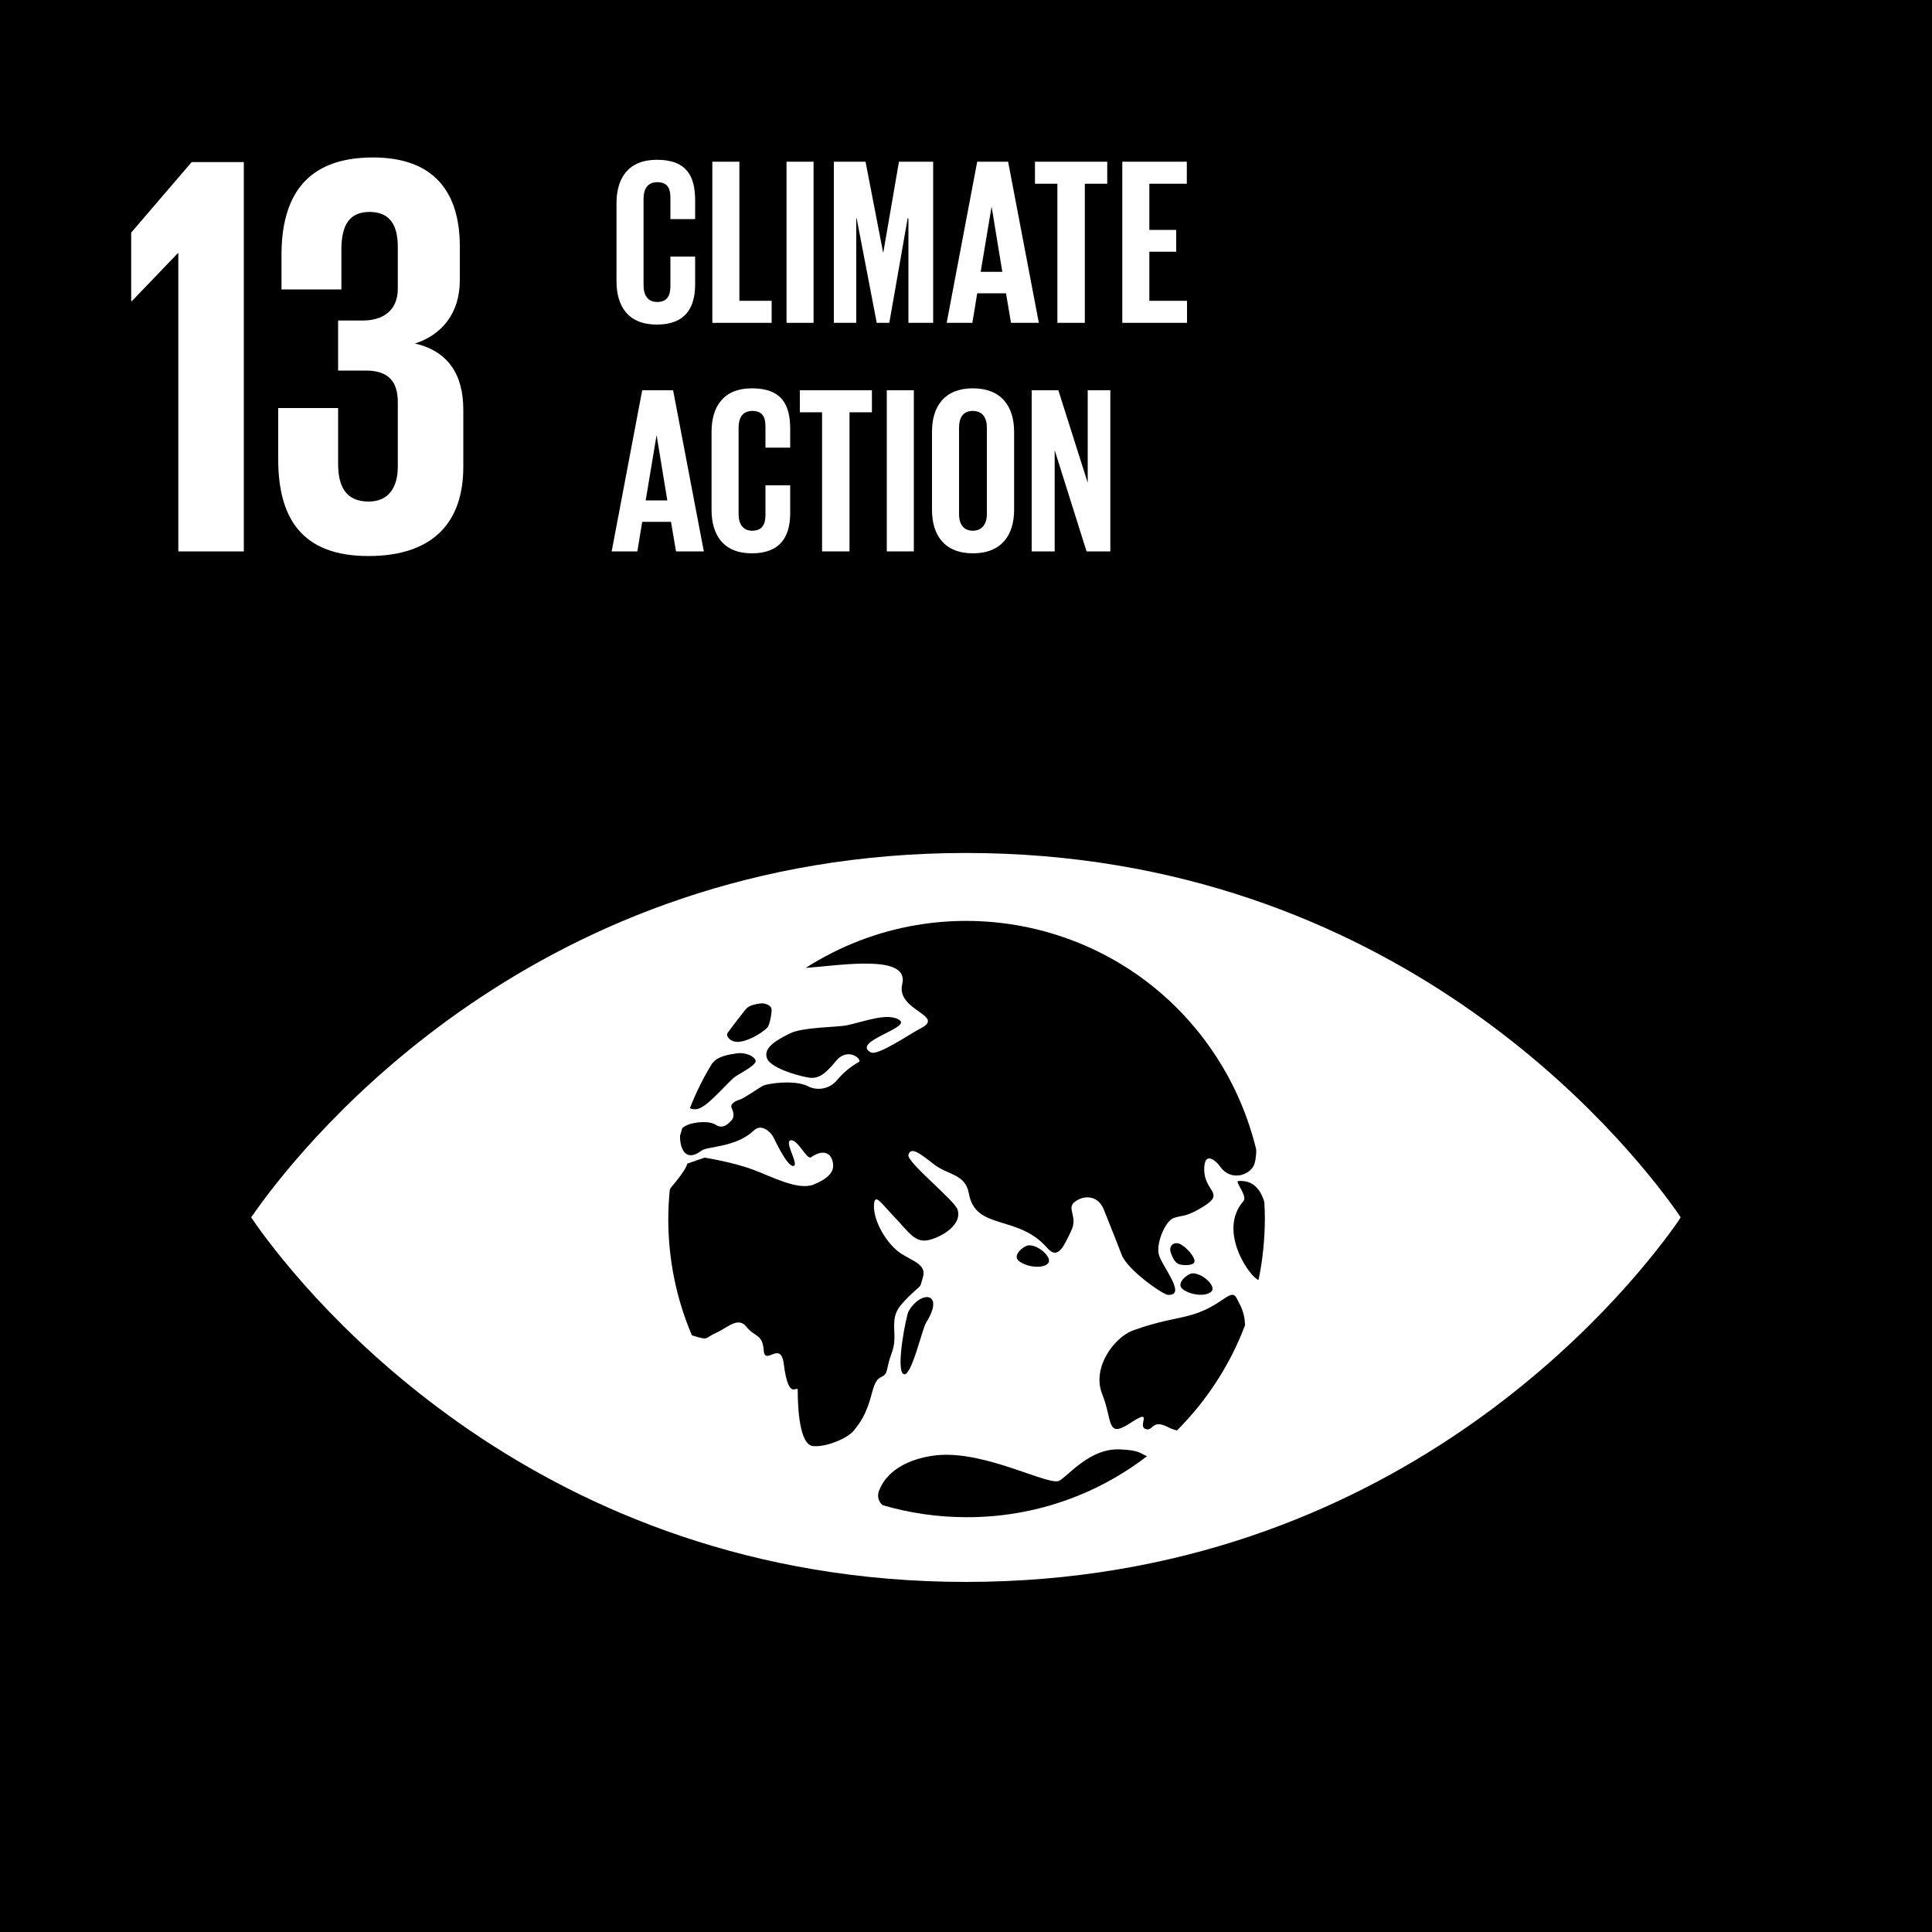
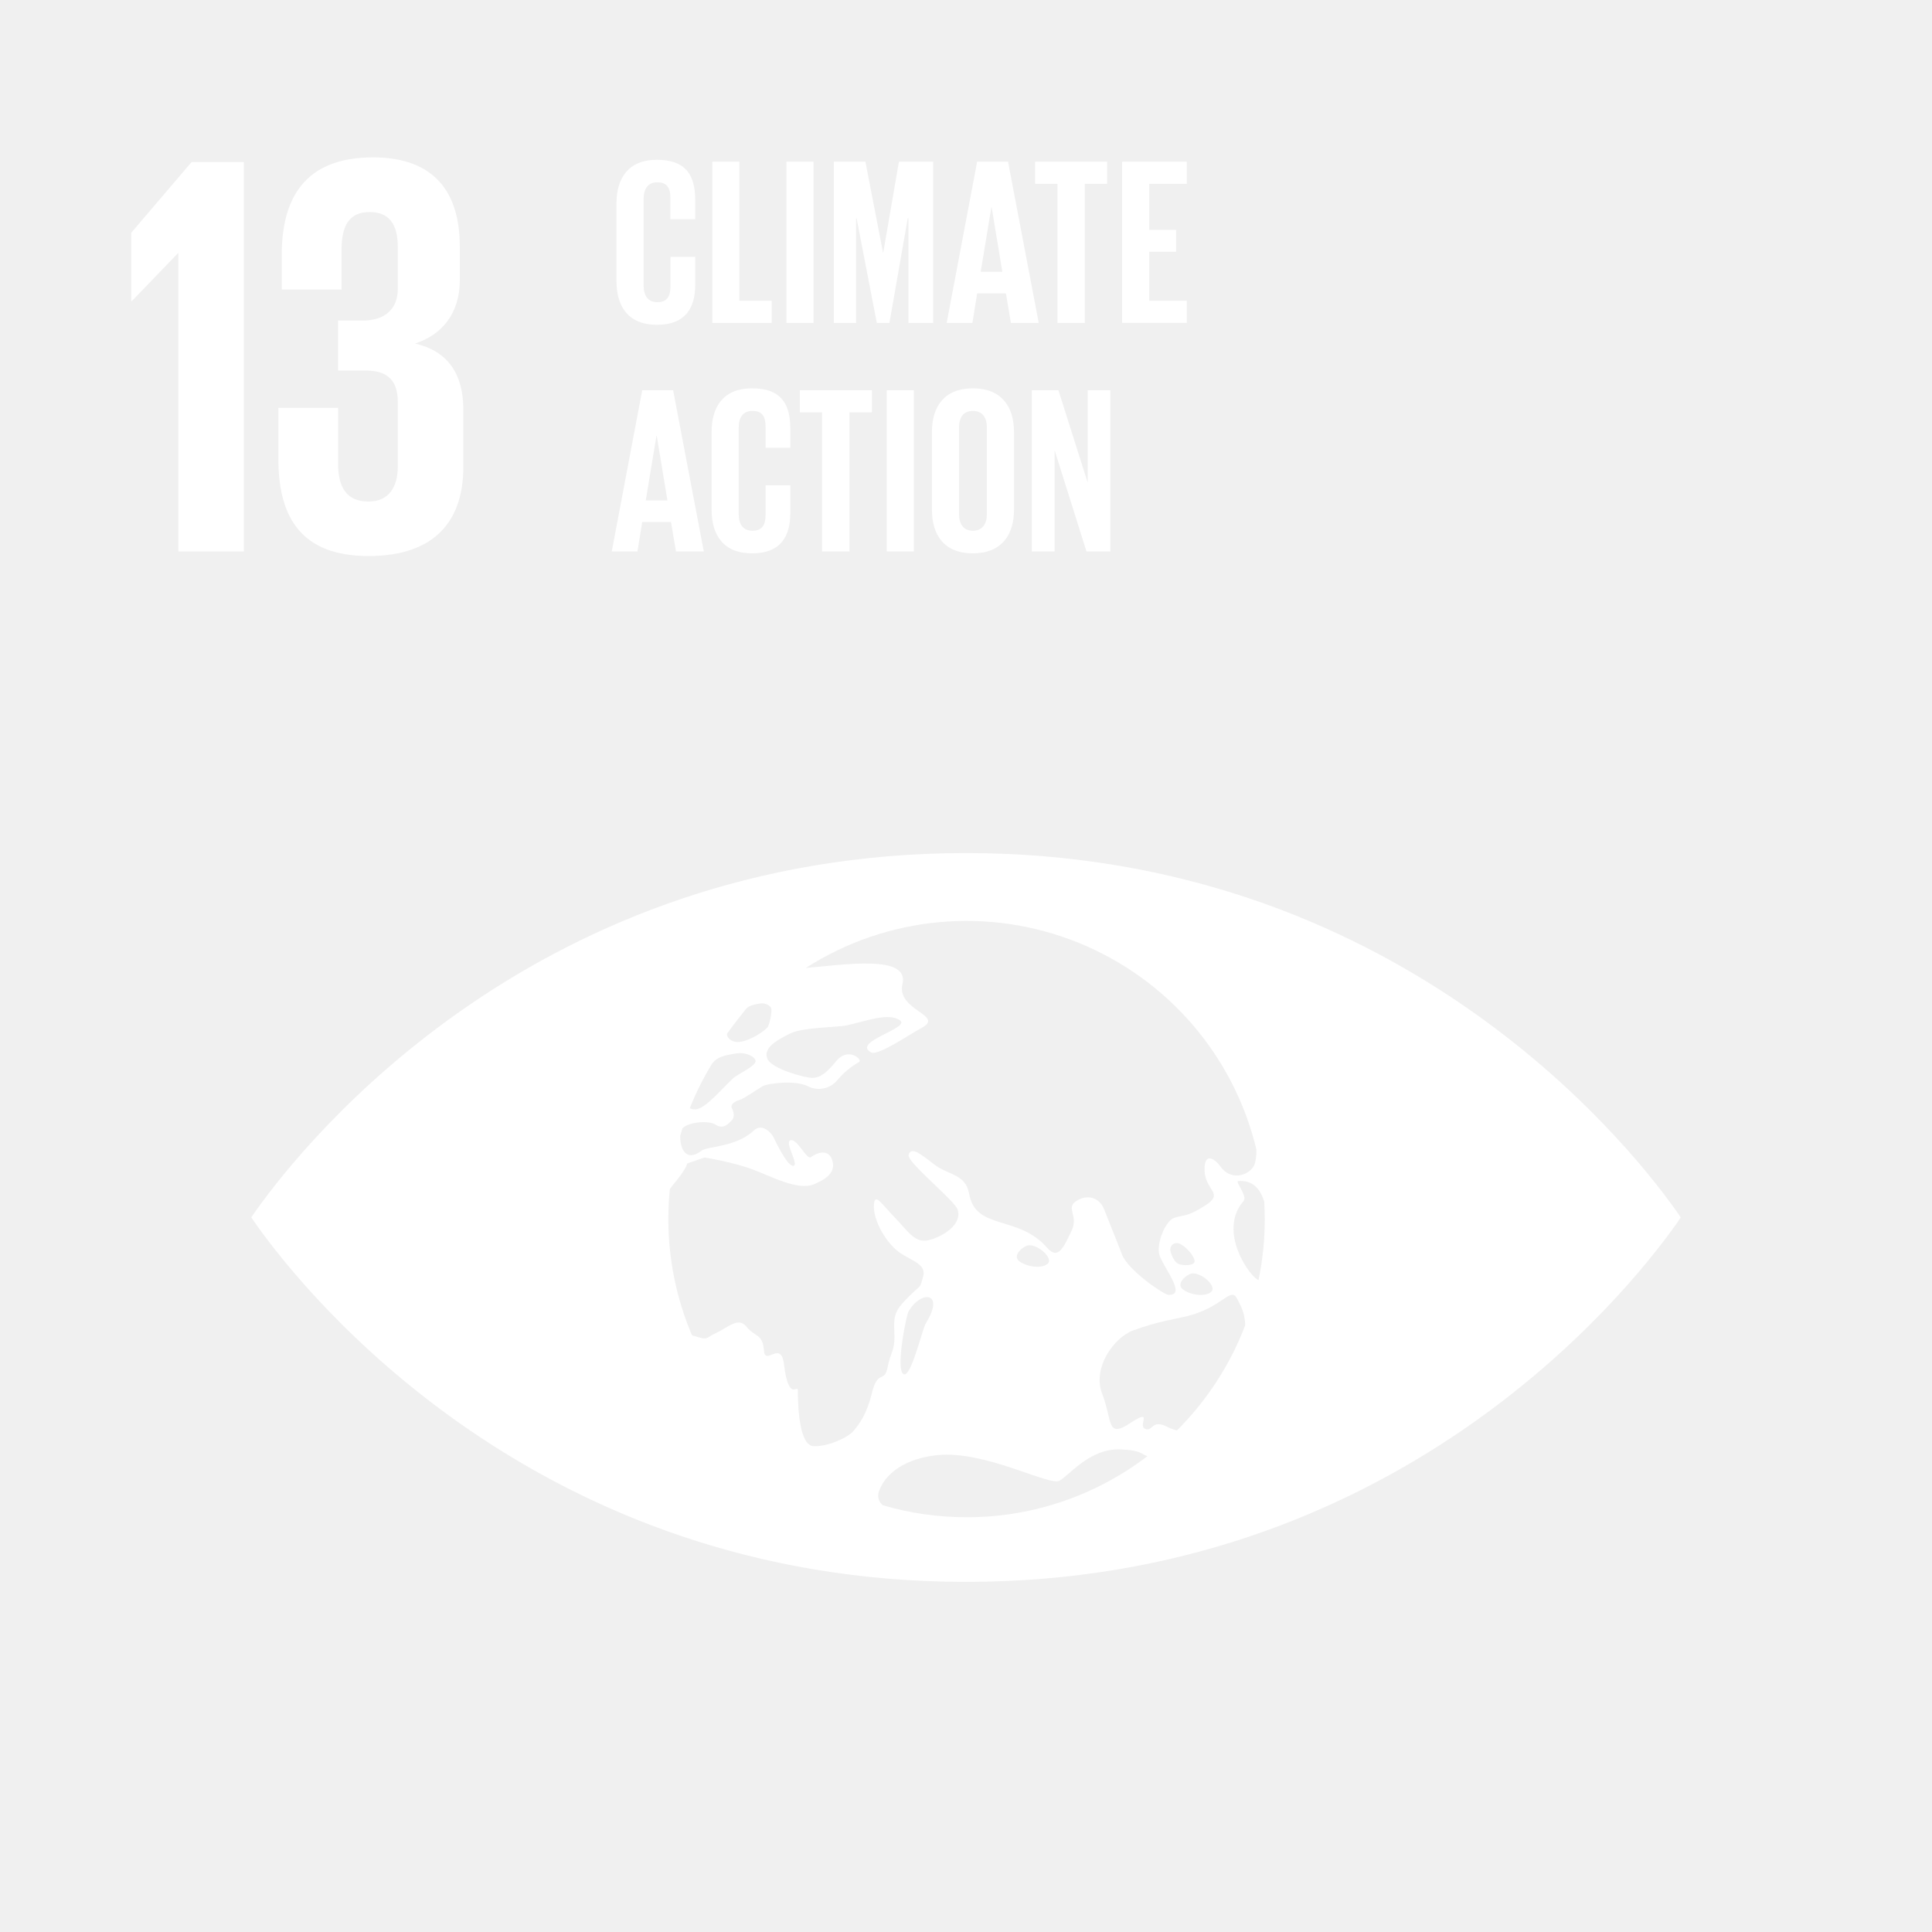
- <svg xmlns="http://www.w3.org/2000/svg" version="1.1" id="Layer_1" x="0px" y="0px" viewBox="0 0 1000 1000" style="enable-background:new 0 0 1000 1000;" xml:space="preserve">
-   <style type="text/css">
- 	.st0{fill:#FFFFFF;}
- </style>
-   <rect y="0" width="1000" height="1000" />
-   <polygon class="st0" points="126.2,83.9 126.2,285.4 92.3,285.4 92.3,131.1 92,131.1 68.3,155.8 67.9,155.8 67.9,120.4 99.2,83.9   " />
-   <path class="st0" d="M238,127.6v17.5c0,16.9-9.2,28.2-23.2,32.7c16.9,3.9,25,15.8,25,34.2v29.7c0,27.9-14.9,46.1-49.1,46.1  c-34.5,0-46.7-19.6-46.7-50.2v-26.4H175V240c0,11.9,4.1,19.6,15.8,19.6c10.4,0,15.1-7.4,15.1-18.1v-33.3c0-10.7-4.8-16.4-16.6-16.4  H175v-25.9h12.8c11,0,18.1-5.7,18.1-16.4v-21.7c0-11-3.9-18.1-14.6-18.1s-14.6,7.1-14.6,19.6v20.5h-31V132  c0-29.7,12.2-50.5,47.3-50.5C224.3,81.5,238,99,238,127.6" />
-   <path class="st0" d="M867.1,626C840.7,589.1,721.6,441.5,500,441.5S159.3,589.1,132.9,626c-1.1,1.6-2.1,3-2.9,4.1  c0.8,1.2,1.8,2.5,2.9,4.2c26.4,37,145.5,184.5,367.1,184.5s340.7-147.6,367.1-184.5c1.2-1.6,2.1-3,2.8-4.2  C869.2,629,868.2,627.6,867.1,626 M376.5,534.8c2-2.9,8.6-11.3,9.4-12.3c1.7-2.2,5.1-2.7,7.5-3.1s5.5,0.9,5.9,2.6s-0.9,8.6-2.1,9.8  c-3.2,3.4-11.7,8.1-16.4,7.4C377.2,538.7,375.8,535.9,376.5,534.8 M368.5,550.6c0.4-0.4,0.7-0.8,0.8-0.9c2.8-3.2,8.3-3.9,12.2-4.5  s9,1.3,9.6,3.8s-9.6,7.2-11.5,9c-5.3,4.9-13.7,14.9-18.5,16c-1.3,0.3-2.8,0.2-4-0.4C360.2,565.6,364,557.9,368.5,550.6 M451.4,720.7  c-3,11.8-6.5,16-9.5,19.8s-14,8.6-21,8s-8-19.2-8-28.9c0-3.3-4.7,6.5-7.2-13.5c-1.6-12.8-9.8,1.3-10.4-7.2s-4.7-6.8-9-12.2  s-9.7,0.5-15.7,3.2s-3.5,4.1-12,1.4c-0.2-0.1-0.3-0.1-0.5-0.2c-8.1-19-12.2-39.4-12.2-60.1c0-5.2,0.3-10.3,0.8-15.4  c0.3-0.5,0.6-1,1-1.4c8.2-9.7,8-11.9,8-11.9l9-3.1c0,0,14.4,2.2,25.3,6.3c9,3.3,23,10.9,31.2,7.6c5.9-2.4,10.6-5.7,10-10.6  c-0.7-6.2-5.5-7.7-11.4-3.5c-2.2,1.5-6.8-9.3-10.5-8.8s4.5,12.8,1.4,13.3s-9.3-12.7-10.4-14.9s-5.9-7.5-10.2-3.4  c-9.1,8.7-23.9,8.1-26.9,10.3c-9,6.8-11.4-2.2-11.2-7.7c0.4-1.2,0.7-2.5,1.1-3.8c3-3.2,13.5-4.3,17.2-1.9c4,2.7,6.9-0.7,8.4-2.3  s1-4.2,0-6.3s2-3.7,4.1-4.3s9-5.4,11.7-7s17-3.3,23.4-0.1c5.2,2.8,11.7,1.5,15.4-3.1c3.1-3.7,6.9-6.9,11.2-9.3  c2.2-1-5.5-8.3-11.9-0.4s-9.6,8.6-12.6,8.6s-20.8-4.4-23-10.1s5.6-9.8,12.1-13s24.6-3.1,29.2-4.1c9.4-2,21.3-6.8,27.3-2.7  s-25.1,11.1-14.9,16.7c3.6,2,20.1-9.5,25.8-12.4c13.3-6.8-12.9-9.1-9.5-23c3.8-15.7-32.1-9.6-50-8.3c71.8-45.9,167.2-25,213.1,46.8  c9.3,14.5,16,30.4,20.1,47.1c0.1,2.4-0.2,4.8-0.8,7.2c-1.4,5.6-12,10.3-18.1,1.4c-1.6-2.3-8.2-8.5-8,2.2s10.4,11.8,0.5,18.2  s-11.7,4.9-16.2,6.5s-9,12.6-7.9,18.5s15.2,22,4.7,21.3c-2.5-0.2-20.9-12.8-23.9-20.9c-3.2-8.5-6.7-16.9-9.2-23.3s-9-8-14.5-4.3  s1.5,7.5-2.4,15.5s-6.8,15.2-12.5,8.6c-15.1-17.3-37-8.8-40.4-28c-1.9-10.4-10.8-9.4-18.3-15.3s-11.7-9-13-4.8  c-1.1,3.7,23.6,23.3,25.4,28.3c2.6,7.5-7.4,14-14.7,15.8s-10.5-4.1-17.7-11.6s-10.3-12.8-10.8-6.9c-0.7,8.5,6.8,21,14.1,25.6  c6.2,4,13.2,5.7,11.2,12.2s0,2.8-7,9.7s-8.3,9.2-7.8,18.8s-2,10.2-3.5,18.2S454.4,708.9,451.4,720.7 M617,659.1  c5.2-0.4,13,6.8,9.9,9.5s-10.8,1.7-14.7-1.3S614.7,659.3,617,659.1 M610.4,654.4c-1.7-0.6-3.1-2.2-4.4-6s1.9-6,5-4.4  s7.3,6.3,7.3,8.8S612.1,655,610.4,654.4 M542.3,654.1c-3,2.7-10.8,1.7-14.8-1.3s2.5-8,4.8-8.2C537.5,644.1,545.3,651.3,542.3,654.1   M479.3,684.7c-2.1,3.5-7.9,29.4-11.8,26.4s1.6-30.1,2.7-32.2C476.3,667.8,489.5,668.4,479.3,684.7 M500.3,785.3  c-14.7,0-29.3-2.1-43.4-6.2c-2.3-1.8-3-4.9-1.9-7.5c4.8-12.5,19-17.3,30.2-18.4c25-2.4,57.9,16.2,63.1,13.2s15.8-16.8,31.3-16.2  c10.6,0.4,10.5,2.2,14.1,3.5C567,774.3,534.1,785.4,500.3,785.3 M609.2,740.4c-1.7-0.4-3.3-1-4.8-1.8c-8.4-4.3-7.4,2.6-11.6,1  s4.7-11.2-7.8-3s-9-1.3-14.5-15s6.2-29.4,16-33c13.4-4.8,21.7-5.8,28-7.4c18.5-4.6,22.5-15.6,25.8-8.9c0.6,1.2,1.2,2.5,1.8,3.6  c1.5,3.2,2.3,6.6,2.3,10.1C636.7,706.4,624.6,725,609.2,740.4 M651.4,662.5c-4.1-1.1-21.5-25.1-7.8-40.8c2.3-2.6-4.6-10.2-2.7-10.4  c7.5-0.6,11.5,4.1,13.5,10.8c0.2,3,0.3,5.9,0.3,9C654.6,641.7,653.6,652.2,651.4,662.5" />
-   <path class="st0" d="M319.1,145.6v-40.4c0-13,6.1-22.5,20.9-22.5c15.5,0,19.8,8.6,19.8,20.9v9.8H347v-11c0-5.2-1.7-8.1-6.8-8.1  s-7.1,3.6-7.1,8.6v44.8c0,5,2.1,8.6,7.1,8.6s6.8-3.2,6.8-8.1v-15.4h12.8v14.4c0,11.9-4.9,20.8-19.8,20.8S319.1,158.5,319.1,145.6z" />
-   <path class="st0" d="M368.7,83.7h14v72h16.7v11.4h-30.7V83.7z" />
-   <path class="st0" d="M407.1,83.7h14v83.4h-14V83.7z" />
-   <path class="st0" d="M470.2,113h-0.4l-9.5,54.1h-6.5L443.4,113h-0.2v54.1h-11.6V83.7h16.4l9.1,47h0.1l8.1-47H483v83.4h-12.8V113z" />
-   <path class="st0" d="M490,167.1l15.8-83.4h16l15.9,83.4h-14.4l-2.6-15.3h-14.9l-2.5,15.3H490z M507.6,140.7h11.2l-5.5-33.5h-0.1  L507.6,140.7z" />
-   <path class="st0" d="M535.8,83.7h37.3v11.4h-11.6v72h-14.2v-72h-11.6V83.7z" />
-   <path class="st0" d="M580.8,83.7h33.5v11.4h-19.4V119h13.9v11.3h-13.9v25.4h19.5v11.4h-33.5V83.7z" />
-   <path class="st0" d="M316.6,285.4l15.8-83.4h16l15.9,83.4h-14.4l-2.6-15.3h-14.9l-2.5,15.3L316.6,285.4z M334.2,259h11.2l-5.5-33.5  h-0.1L334.2,259z" />
-   <path class="st0" d="M368.3,263.9v-40.4c0-13.1,6.2-22.5,20.9-22.5c15.5,0,19.8,8.6,19.8,20.9v9.8h-12.8v-10.9  c0-5.2-1.7-8.1-6.8-8.1s-7.1,3.6-7.1,8.6v44.8c0,5,2.1,8.6,7.1,8.6s6.8-3.2,6.8-8.1v-15.4h12.8v14.4c0,11.9-4.9,20.8-19.8,20.8  S368.3,276.8,368.3,263.9z" />
-   <path class="st0" d="M414,202h37.3v11.4h-11.6v72h-14.2v-72H414V202z" />
-   <path class="st0" d="M459,202h14v83.4h-14V202z" />
-   <path class="st0" d="M482.4,263.9v-40.4c0-13.1,6.4-22.5,21.2-22.5c14.8,0,21.3,9.5,21.3,22.5v40.4c0,12.9-6.4,22.5-21.3,22.5  S482.4,276.8,482.4,263.9z M510.8,266.1v-44.8c0-5-2.2-8.6-7.3-8.6s-7.1,3.6-7.1,8.6v44.8c0,5,2.2,8.6,7.1,8.6  S510.8,271.1,510.8,266.1z" />
-   <path class="st0" d="M545.9,233v52.4H534V202h13.8l15.2,47.9V202h11.7v83.4h-12.3L545.9,233z" />
+ <svg xmlns="http://www.w3.org/2000/svg" id="Layer_1" data-name="Layer 1" viewBox="0 0 1000 1000" focusable="false">
+   <link type="text/css" rel="stylesheet" id="dark-mode-general-link" />
+   <link type="text/css" rel="stylesheet" id="dark-mode-custom-link" />
+   <style type="text/css" id="dark-mode-custom-style" />
+   <defs>
+     <style>
+       .cls-2 {
+         fill: #fff;
+       }
+     </style>
+   </defs>
+   <polygon class="cls-2" points="126.22 83.88 126.22 285.42 92.33 285.42 92.33 131.15 92.03 131.15 68.26 155.82 67.95 155.82 67.95 120.44 99.16 83.88 126.22 83.88" />
+   <path class="cls-2" d="M238,127.59v17.53c0,16.93-9.21,28.23-23.18,32.7,16.94,3.86,25,15.75,25,34.18v29.73c0,27.93-14.86,46.07-49.05,46.07-34.49,0-46.69-19.62-46.69-50.24V211.11H175V240c0,11.89,4.15,19.6,15.76,19.6,10.39,0,15.14-7.42,15.14-18.13V208.14c0-10.71-4.75-16.35-16.63-16.35H175V165.93h12.79c11,0,18.11-5.66,18.11-16.35v-21.7c0-11-3.85-18.13-14.55-18.13s-14.56,7.13-14.56,19.61v20.51H145.83V132c0-29.73,12.19-50.54,47.27-50.54,31.22,0,44.89,17.55,44.89,46.09" />
+   <path class="cls-2" d="M867.09,626C840.74,589.09,721.56,441.55,500,441.55S159.32,589.09,132.93,626c-1.12,1.58-2.09,3-2.87,4.11.78,1.19,1.75,2.55,2.87,4.15C159.32,671.23,278.46,818.78,500,818.78S840.74,671.23,867.09,634.3c1.15-1.6,2.1-3,2.85-4.15q-1.12-1.74-2.85-4.11m-490.64-91.2c2-2.93,8.63-11.29,9.43-12.35,1.71-2.2,5.1-2.65,7.47-3.07s5.49.87,5.87,2.64-.91,8.63-2.07,9.81c-3.25,3.37-11.71,8.13-16.37,7.38-3.61-.55-5-3.34-4.33-4.41m-7.92,15.74c.35-.42.67-.76.8-.93,2.79-3.18,8.34-3.86,12.17-4.46s9,1.28,9.58,3.83-9.63,7.2-11.51,9c-5.33,4.91-13.67,14.91-18.55,16a5.86,5.86,0,0,1-4-.41,152.9,152.9,0,0,1,11.5-23m82.91,170.08c-3,11.8-6.5,16.05-9.48,19.77s-14,8.57-21,8.05-8-19.25-8-28.89c0-3.32-4.71,6.54-7.17-13.51-1.57-12.83-9.81,1.34-10.39-7.22s-4.7-6.84-9-12.18-9.68.52-15.7,3.22-3.52,4.06-12,1.38c-.22-.07-.33-.13-.54-.21A153.79,153.79,0,0,1,345.93,631c0-5.21.28-10.34.77-15.4a9.2,9.2,0,0,1,.95-1.44c8.16-9.66,8-11.92,8-11.92l9-3.12s14.42,2.22,25.28,6.31c8.95,3.35,23,10.94,31.23,7.6,5.93-2.44,10.56-5.68,10-10.61-.66-6.19-5.54-7.66-11.44-3.49-2.17,1.54-6.81-9.33-10.45-8.77s4.5,12.76,1.42,13.28-9.31-12.74-10.37-14.89-5.85-7.46-10.16-3.4c-9.1,8.65-23.88,8.12-26.85,10.35-9,6.76-11.42-2.23-11.22-7.7.36-1.25.73-2.51,1.13-3.75,2.95-3.25,13.54-4.33,17.18-1.91,4,2.67,6.86-.68,8.42-2.3s1-4.15,0-6.27,2-3.72,4.06-4.27,8.95-5.37,11.7-7,17-3.33,23.43-.13a12.42,12.42,0,0,0,15.41-3.11,41.24,41.24,0,0,1,11.19-9.33c2.24-1-5.51-8.27-11.87-.39s-9.63,8.56-12.63,8.56-20.82-4.44-23-10.07,5.58-9.84,12.15-13,24.57-3.09,29.17-4.13c9.35-2.05,21.31-6.75,27.33-2.65s-25.15,11.12-14.91,16.65c3.64,2,20.1-9.47,25.75-12.41,13.27-6.84-12.87-9.1-9.48-23,3.83-15.72-32.07-9.64-50-8.3a154.3,154.3,0,0,1,233.18,93.93,25.36,25.36,0,0,1-.75,7.15c-1.4,5.56-12,10.34-18.07,1.39-1.56-2.26-8.18-8.51-8,2.18s10.4,11.79.53,18.21-11.66,4.87-16.22,6.49-9,12.63-7.87,18.52,15.17,22,4.73,21.32c-2.45-.19-20.89-12.78-23.93-20.88-3.22-8.53-6.72-16.87-9.21-23.3s-9-8-14.54-4.27,1.53,7.51-2.42,15.55-6.76,15.19-12.55,8.56c-15.07-17.26-37-8.75-40.39-28-1.85-10.41-10.82-9.41-18.32-15.31s-11.73-9-13-4.81c-1.11,3.73,23.59,23.32,25.35,28.33,2.63,7.46-7.39,14-14.73,15.8s-10.52-4.11-17.72-11.61-10.33-12.82-10.83-6.94c-.72,8.49,6.83,21,14.15,25.62,6.25,3.95,13.25,5.74,11.22,12.16s0,2.8-7,9.72-8.34,9.19-7.83,18.8-2,10.19-3.51,18.2-5,1.08-8,12.83M617,659.12c5.18-.42,13,6.77,9.93,9.53s-10.81,1.74-14.72-1.32,2.45-8,4.79-8.21m-6.57-4.74c-1.66-.62-3.13-2.2-4.39-6s1.93-6,5-4.43,7.28,6.33,7.28,8.85-6.23,2.23-7.93,1.56m-68.11-.27c-3.05,2.72-10.85,1.72-14.75-1.32s2.46-8,4.78-8.21c5.19-.47,13,6.79,10,9.53m-63,30.65c-2.12,3.47-7.93,29.42-11.82,26.4s1.58-30.1,2.7-32.16c6.1-11.18,19.28-10.63,9.12,5.76m21,100.58a154.27,154.27,0,0,1-43.37-6.21,6.35,6.35,0,0,1-1.87-7.54c4.77-12.45,19-17.33,30.22-18.41,25-2.44,57.92,16.25,63.15,13.23s15.83-16.77,31.35-16.19c10.6.41,10.52,2.19,14.08,3.53a153.73,153.73,0,0,1-93.56,31.59m108.85-44.92a25.79,25.79,0,0,1-4.84-1.79c-8.43-4.29-7.42,2.56-11.56,1s4.67-11.15-7.77-3-9.05-1.26-14.45-15,6.22-29.43,16-33c13.41-4.85,21.73-5.84,28-7.39,18.54-4.63,22.46-15.63,25.82-8.94.64,1.25,1.25,2.45,1.81,3.57A24.37,24.37,0,0,1,644.51,686a154.48,154.48,0,0,1-35.38,54.44m42.28-77.91c-4.14-1.13-21.47-25.09-7.77-40.85,2.28-2.59-4.6-10.22-2.72-10.37,7.5-.58,11.48,4.07,13.45,10.77.15,3,.27,5.94.27,9a155.68,155.68,0,0,1-3.23,31.5" />
+   <path class="cls-2" d="M319.1,145.6V105.23c0-13,6.15-22.52,20.92-22.52,15.51,0,19.82,8.61,19.82,20.92v9.85H347v-11c0-5.17-1.72-8.12-6.77-8.12S333.13,98,333.13,103v44.8c0,5,2.09,8.61,7.14,8.61s6.77-3.2,6.77-8.12V132.92h12.8v14.4c0,11.94-4.92,20.8-19.82,20.8S319.1,158.52,319.1,145.6Z" />
+   <path class="cls-2" d="M368.69,83.69h14v72h16.74v11.45H368.69Z" />
+   <path class="cls-2" d="M407.07,83.69h14v83.45h-14Z" />
+   <path class="cls-2" d="M470.21,113h-.37l-9.47,54.15h-6.53L443.38,113h-.25v54.15H431.57V83.69h16.36l9.11,47h.13l8.12-47H483v83.45H470.21Z" />
+   <path class="cls-2" d="M490,167.14l15.76-83.45h16l15.88,83.45h-14.4l-2.59-15.27H505.77l-2.47,15.27Zm17.6-26.46h11.21l-5.54-33.48h-.13Z" />
+   <path class="cls-2" d="M535.77,83.69h37.3V95.14H561.5v72H547.34v-72H535.77Z" />
+   <path class="cls-2" d="M580.81,83.69h33.48V95.14H594.84V119h13.91v11.32H594.84v25.35h19.45v11.45H580.81Z" />
+   <path class="cls-2" d="M316.65,285.42,332.41,202h16l15.88,83.44h-14.4l-2.59-15.26H332.41l-2.47,15.26ZM334.25,259h11.21l-5.54-33.47h-.13Z" />
+   <path class="cls-2" d="M368.32,263.89V223.52c0-13.05,6.16-22.52,20.93-22.52,15.5,0,19.81,8.61,19.81,20.92v9.84h-12.8V220.81c0-5.17-1.72-8.12-6.77-8.12s-7.14,3.57-7.14,8.61v44.8c0,5,2.1,8.62,7.14,8.62s6.77-3.2,6.77-8.13V251.21h12.8v14.4c0,11.94-4.92,20.8-19.81,20.8S368.32,276.81,368.32,263.89Z" />
+   <path class="cls-2" d="M414,202h37.3v11.45H439.69v72H425.53v-72H414Z" />
+   <path class="cls-2" d="M459,202h14v83.44H459Z" />
+   <path class="cls-2" d="M482.37,263.89V223.52c0-13.05,6.41-22.52,21.17-22.52s21.3,9.47,21.3,22.52v40.37c0,12.92-6.41,22.52-21.3,22.52S482.37,276.81,482.37,263.89Zm28.44,2.21V221.3c0-5-2.22-8.61-7.27-8.61s-7.14,3.57-7.14,8.61v44.8c0,5,2.22,8.62,7.14,8.62S510.81,271.15,510.81,266.1Z" />
+   <path class="cls-2" d="M545.86,233v52.43H534.05V202h13.79L563,249.85V202h11.7v83.44H562.36Z" />
</svg>
